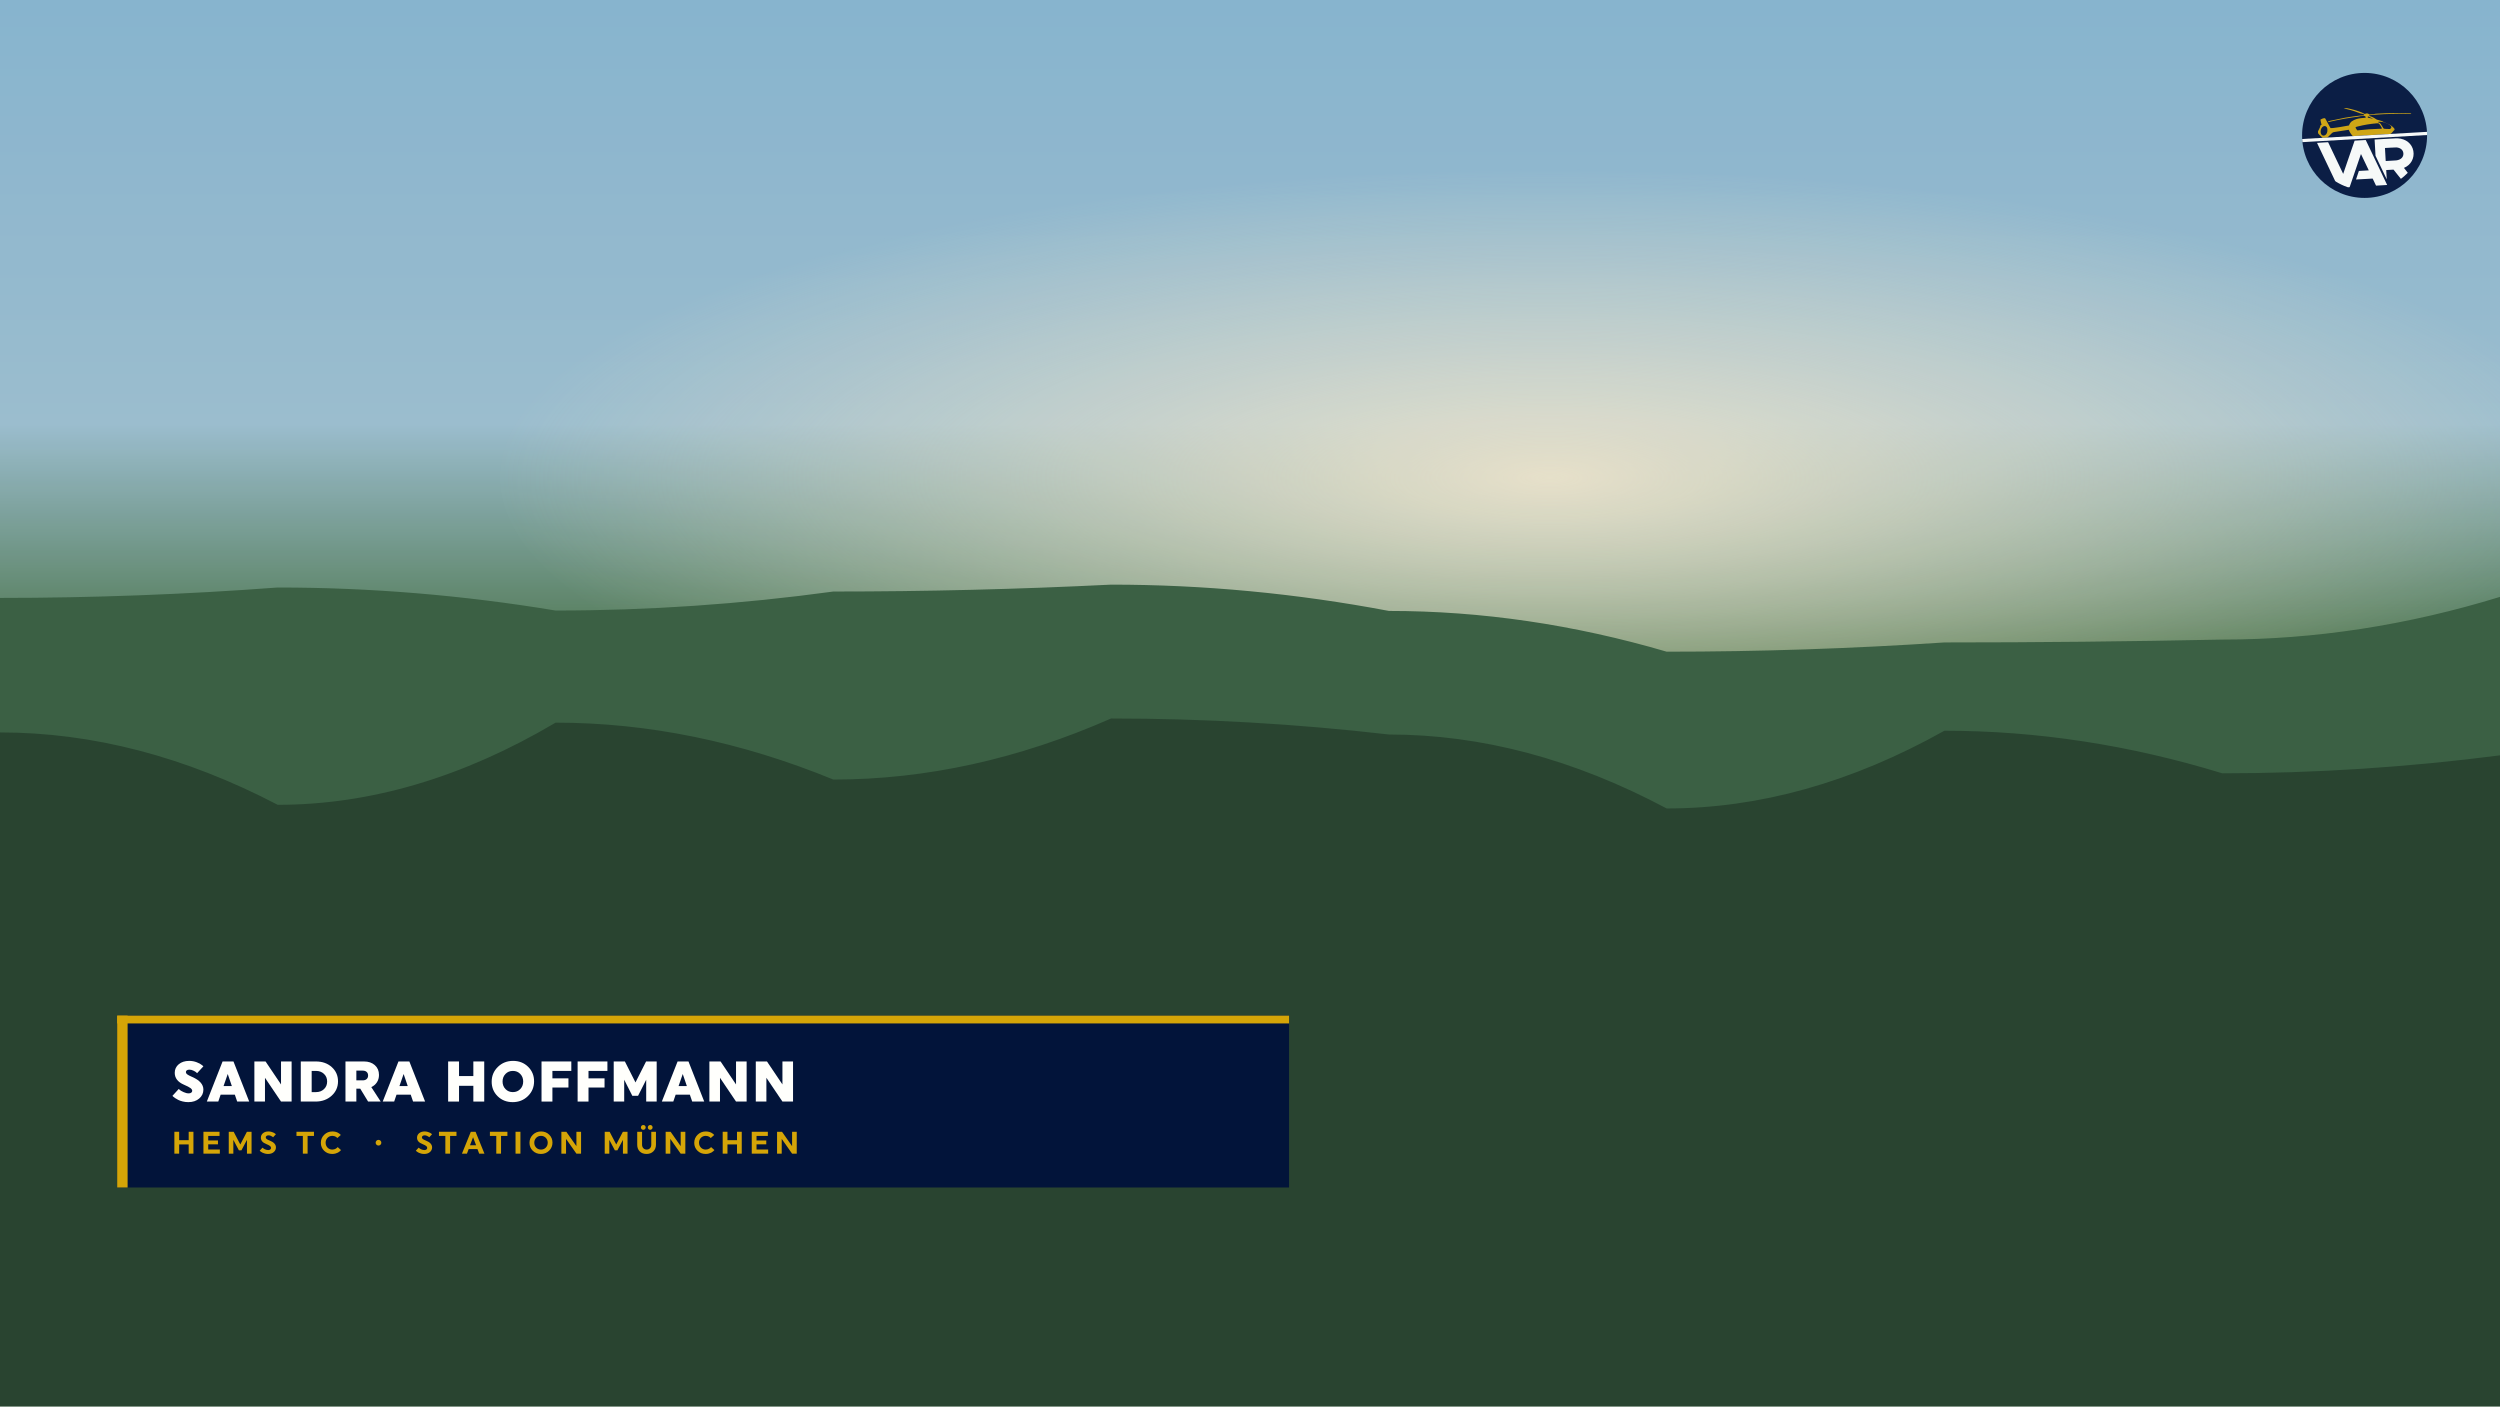
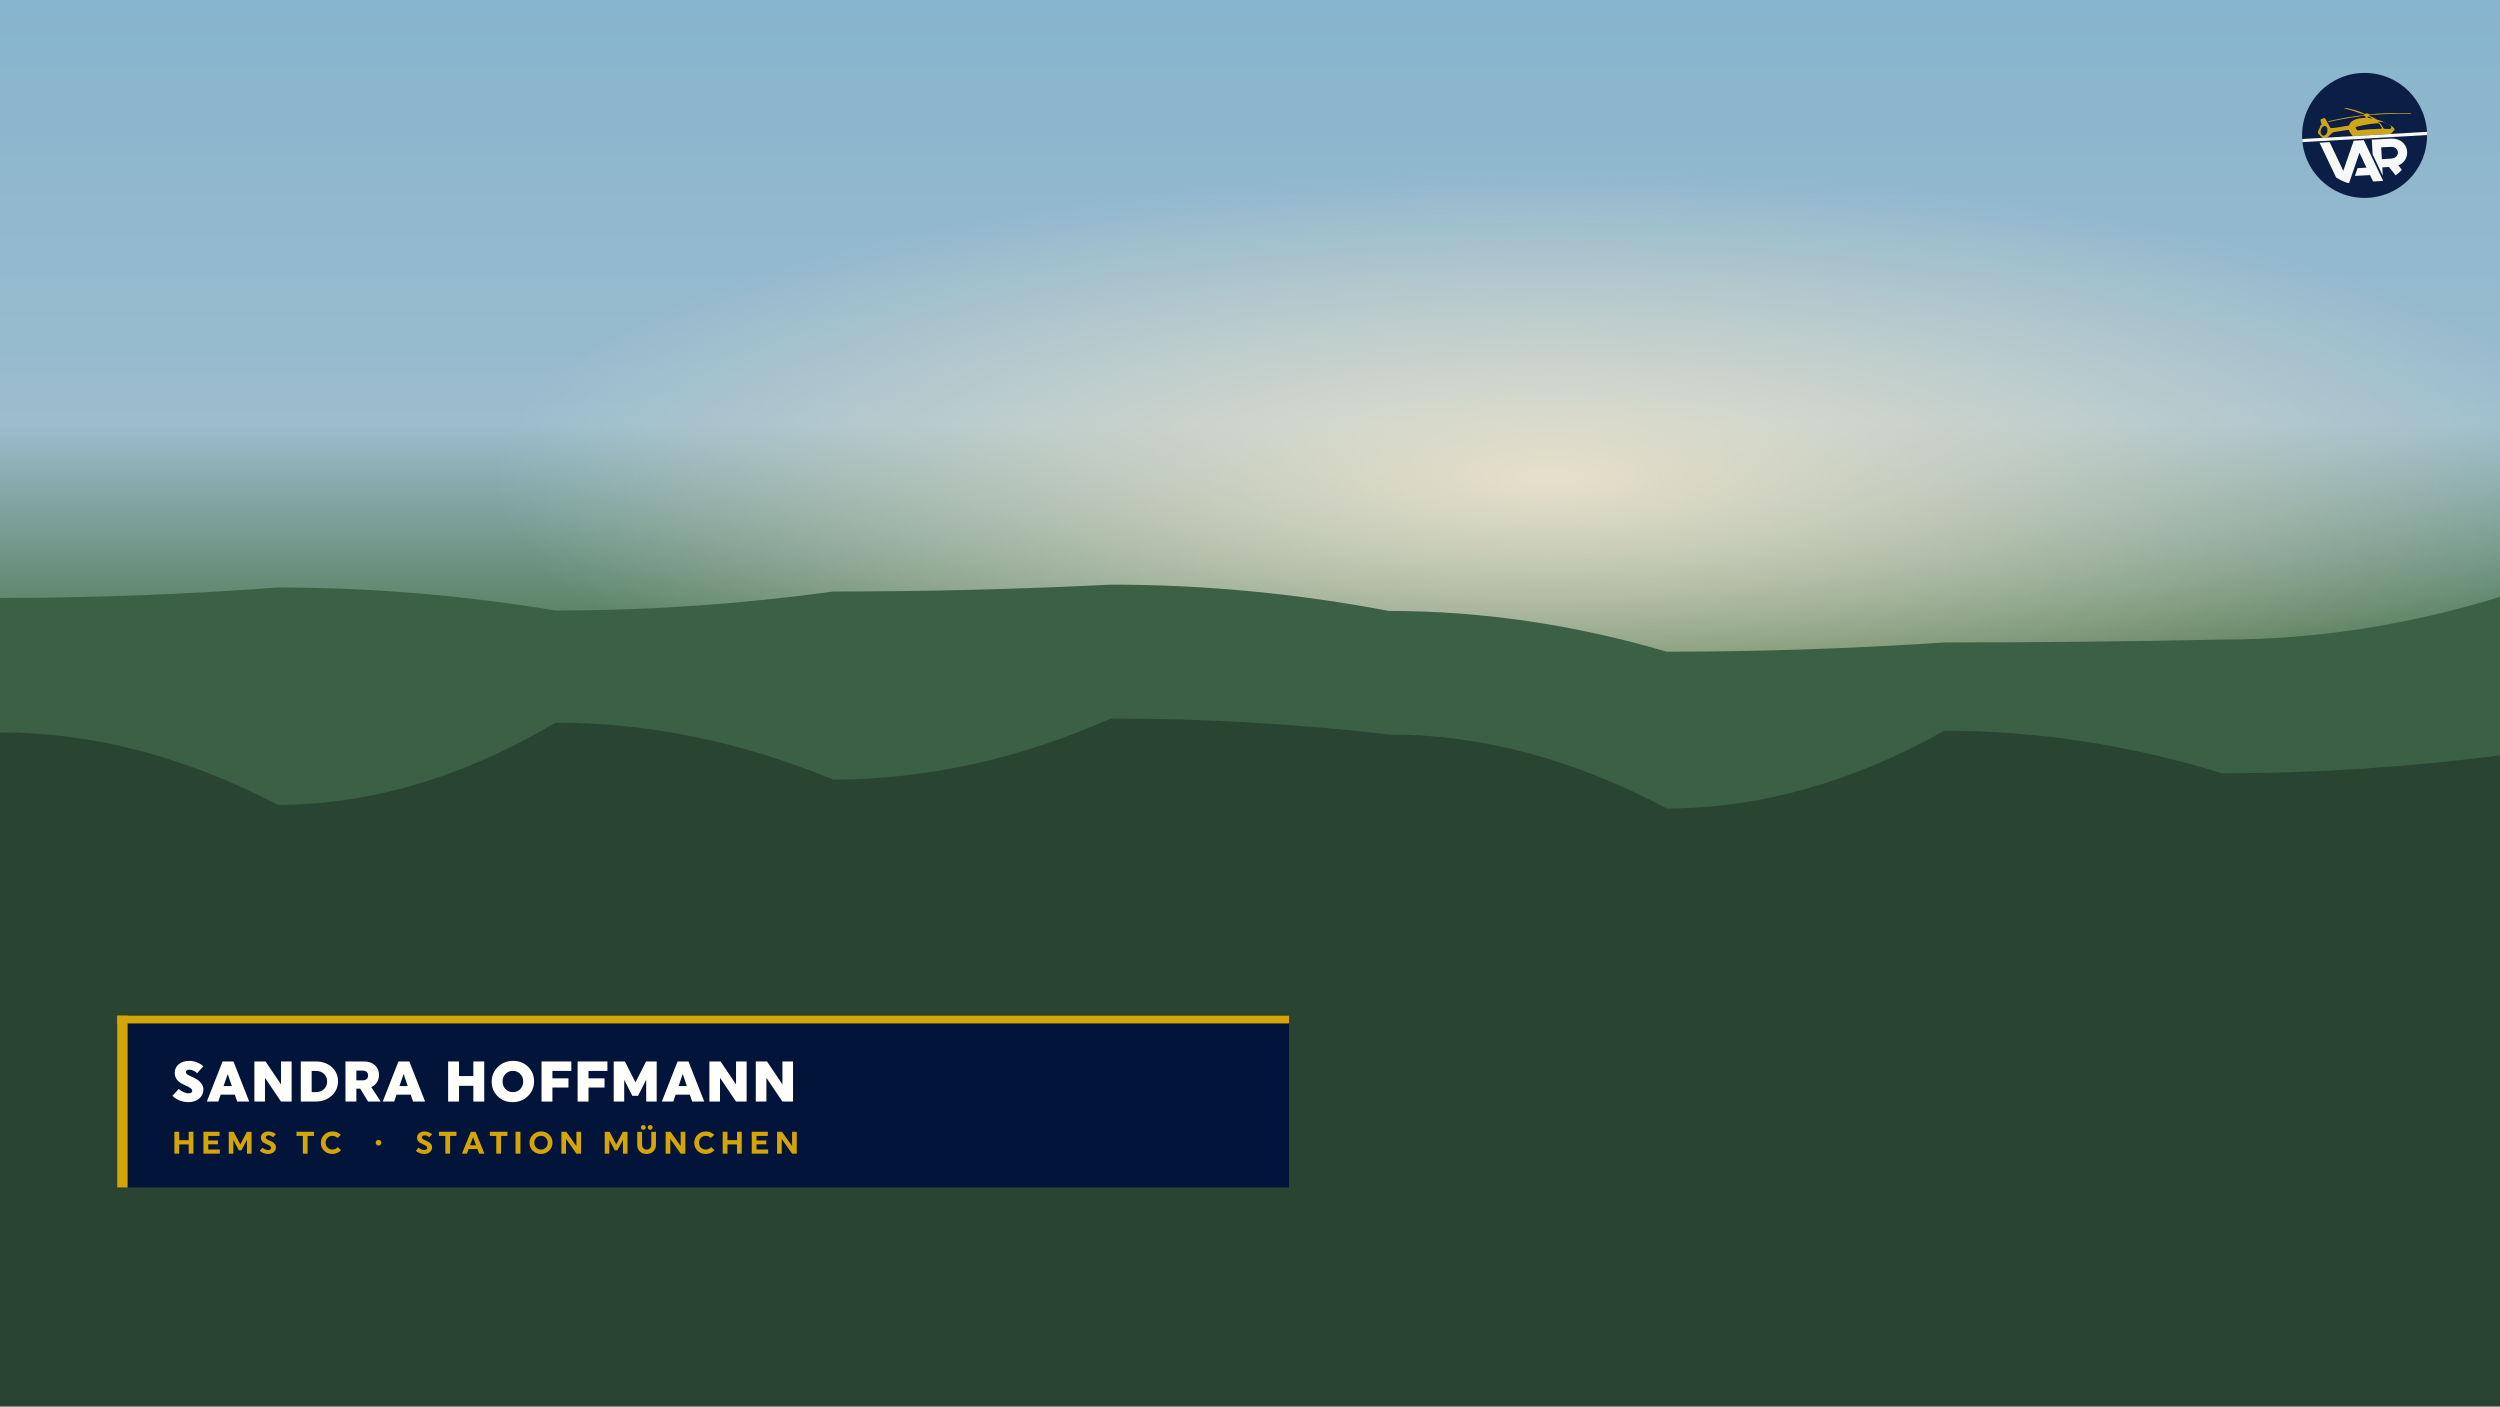
<svg xmlns="http://www.w3.org/2000/svg" viewBox="0 0 1920 1080" width="1920" height="1080">
  <defs>
    <linearGradient id="sc33" x1="0" y1="0" x2="0" y2="1">
      <stop offset="0%" stop-color="#93C3E0" />
      <stop offset="30%" stop-color="#A8CDDF" />
      <stop offset="48%" stop-color="#4E7A4A" />
      <stop offset="74%" stop-color="#335C36" />
      <stop offset="100%" stop-color="#1E3A22" />
    </linearGradient>
    <radialGradient id="sc33s">
      <stop offset="0%" stop-color="#FFF6DC" stop-opacity=".95" />
      <stop offset="100%" stop-color="#FFF6DC" stop-opacity="0" />
    </radialGradient>
  </defs>
  <rect width="1920" height="1080" fill="url(#sc33)" />
  <ellipse cx="1190" cy="367" rx="806" ry="238" fill="url(#sc33s)" />
  <path d="M0,1080 L0,459.2 Q106.7,459.2 213.3,451.2 Q320.0,451.2 426.7,468.9 Q533.3,468.9 640.0,454.3 Q746.7,454.3 853.3,449.0 Q960.0,449.0 1066.7,469.2 Q1173.3,469.2 1280.0,500.5 Q1386.7,500.5 1493.3,493.4 Q1600.0,493.4 1706.7,491.2 Q1813.3,491.2 1920.0,458.4 L1920,1080 Z" fill="#40684A" />
  <path d="M0,1080 L0,562.5 Q106.7,562.5 213.3,618.1 Q320.0,618.1 426.7,555.0 Q533.3,555.0 640.0,598.7 Q746.7,598.7 853.3,551.8 Q960.0,551.8 1066.7,564.1 Q1173.3,564.1 1280.0,620.9 Q1386.7,620.9 1493.3,561.2 Q1600.0,561.2 1706.7,593.9 Q1813.3,593.9 1920.0,580.1 L1920,1080 Z" fill="#2C4A34" />
  <rect width="1920" height="1080" fill="#000" opacity=".08" />
  <rect x="90" y="780" width="900" height="132" fill="#00113A" opacity=".94" />
  <rect x="90" y="780" width="900" height="6" fill="#D5A507" />
  <rect x="90" y="780" width="8" height="132" fill="#D5A507" />
  <g fill="#FFFFFC" transform="translate(132.0,846.0)">
    <path transform="translate(0.00,0) scale(0.044,-0.044)" d="M245.0 517.0Q245.0 493.0 267.0 475.5Q289.0 458.0 356.0 429.0Q550.0 345.0 550.0 208.0Q550.0 115.0 476.5 52.5Q403.0 -10.0 287.0 -10.0Q237.0 -10.0 189.5 1.5Q142.0 13.0 111.0 29.0Q80.0 45.0 56.0 61.0Q32.0 77.0 21.0 88.0L10.0 100.0L120.0 220.0Q129.0 211.0 144.5 198.5Q160.0 186.0 206.0 164.5Q252.0 143.0 295.0 143.0Q321.0 143.0 338.0 155.5Q355.0 168.0 355.0 187.0Q355.0 212.0 325.0 235.0Q295.0 258.0 209.0 295.0Q50.0 364.0 50.0 502.0Q50.0 593.0 120.0 651.5Q190.0 710.0 303.0 710.0Q372.0 710.0 434.0 686.0Q496.0 662.0 523.0 638.0L550.0 615.0L440.0 495.0Q434.0 502.0 422.0 512.5Q410.0 523.0 375.0 540.0Q340.0 557.0 305.0 557.0Q277.0 557.0 261.0 545.5Q245.0 534.0 245.0 517.0Z" />
    <path transform="translate(26.84,0) scale(0.044,-0.044)" d="M465.0 700.0 740.0 0.0H530.0L489.0 120.0H241.0L200.0 0.0H0.0L275.0 700.0ZM437.0 270.0 365.0 481.0 292.0 270.0Z" />
    <path transform="translate(60.28,0) scale(0.044,-0.044)" d="M535.0 0.0 255.0 415.0V0.0H70.0V700.0H265.0L535.0 299.0V700.0H720.0V0.0Z" />
    <path transform="translate(95.92,0) scale(0.044,-0.044)" d="M70.0 0.0V700.0H333.0Q502.0 700.0 611.0 601.5Q720.0 503.0 720.0 353.0Q720.0 203.0 608.0 101.5Q496.0 0.0 327.0 0.0ZM335.0 535.0H260.0V165.0H335.0Q420.0 165.0 475.0 217.0Q530.0 269.0 530.0 350.0Q530.0 431.0 475.0 483.0Q420.0 535.0 335.0 535.0Z" />
    <path transform="translate(130.24,0) scale(0.044,-0.044)" d="M70.0 0.0V700.0H393.0Q510.0 700.0 582.5 635.5Q655.0 571.0 655.0 465.0Q655.0 392.0 619.5 337.0Q584.0 282.0 521.0 252.0L685.0 0.0H465.0L328.0 225.0H260.0V0.0ZM370.0 540.0H260.0V370.0H370.0Q415.0 370.0 440.0 393.0Q465.0 416.0 465.0 455.0Q465.0 494.0 440.0 517.0Q415.0 540.0 370.0 540.0Z" />
    <path transform="translate(161.92,0) scale(0.044,-0.044)" d="M465.0 700.0 740.0 0.0H530.0L489.0 120.0H241.0L200.0 0.0H0.0L275.0 700.0ZM437.0 270.0 365.0 481.0 292.0 270.0Z" />
    <path transform="translate(209.09,0) scale(0.044,-0.044)" d="M510.0 0.0V275.0H260.0V0.0H70.0V700.0H260.0V445.0H510.0V700.0H700.0V0.0Z" />
    <path transform="translate(243.85,0) scale(0.044,-0.044)" d="M144.5 92.5Q40.0 195.0 40.0 347.0Q40.0 499.0 147.5 604.5Q255.0 710.0 413.0 710.0Q571.0 710.0 675.5 607.5Q780.0 505.0 780.0 353.0Q780.0 201.0 672.5 95.5Q565.0 -10.0 407.0 -10.0Q249.0 -10.0 144.5 92.5ZM281.0 482.0Q230.0 429.0 230.0 350.0Q230.0 271.0 281.0 218.0Q332.0 165.0 410.0 165.0Q488.0 165.0 539.0 218.0Q590.0 271.0 590.0 350.0Q590.0 429.0 539.0 482.0Q488.0 535.0 410.0 535.0Q332.0 535.0 281.0 482.0Z" />
    <path transform="translate(280.81,0) scale(0.044,-0.044)" d="M540.0 245.0H260.0V0.0H70.0V700.0H590.0V535.0H260.0V405.0H540.0Z" />
    <path transform="translate(308.53,0) scale(0.044,-0.044)" d="M540.0 245.0H260.0V0.0H70.0V700.0H590.0V535.0H260.0V405.0H540.0Z" />
    <path transform="translate(336.25,0) scale(0.044,-0.044)" d="M395.0 100.0 253.0 381.0V0.0H70.0V700.0H265.0L450.0 334.0L635.0 700.0H820.0V0.0H637.0V381.0L495.0 100.0Z" />
    <path transform="translate(376.29,0) scale(0.044,-0.044)" d="M465.0 700.0 740.0 0.0H530.0L489.0 120.0H241.0L200.0 0.0H0.0L275.0 700.0ZM437.0 270.0 365.0 481.0 292.0 270.0Z" />
    <path transform="translate(409.73,0) scale(0.044,-0.044)" d="M535.0 0.0 255.0 415.0V0.0H70.0V700.0H265.0L535.0 299.0V700.0H720.0V0.0Z" />
    <path transform="translate(445.37,0) scale(0.044,-0.044)" d="M535.0 0.0 255.0 415.0V0.0H70.0V700.0H265.0L535.0 299.0V700.0H720.0V0.0Z" />
  </g>
  <g fill="#D5A507" transform="translate(132.0,886.0)">
    <path transform="translate(0.00,0) scale(0.024,-0.024)" d="M538.0 0.0V295.0H233.0V0.0H80.0V700.0H233.0V431.0H538.0V700.0H690.0V0.0Z" />
    <path transform="translate(22.32,0) scale(0.024,-0.024)" d="M605.0 0.0H80.0V700.0H595.0V567.0H233.0V422.0H545.0V298.0H233.0V132.0H605.0Z" />
    <path transform="translate(41.76,0) scale(0.024,-0.024)" d="M405.0 105.0 227.0 441.0V0.0H80.0V700.0H237.0L449.0 294.0L661.0 700.0H810.0V0.0H663.0V441.0L485.0 105.0Z" />
    <path transform="translate(66.96,0) scale(0.024,-0.024)" d="M340.0 419.0Q540.0 341.0 540.0 200.0Q540.0 110.0 470.0 50.0Q400.0 -10.0 287.0 -10.0Q238.0 -10.0 192.5 1.0Q147.0 12.0 117.0 27.0Q87.0 42.0 64.0 57.5Q41.0 73.0 30.0 84.0L20.0 95.0L110.0 192.0Q113.0 189.0 119.0 183.5Q125.0 178.0 144.0 164.5Q163.0 151.0 183.5 141.0Q204.0 131.0 234.5 122.5Q265.0 114.0 295.0 114.0Q334.0 114.0 359.0 133.5Q384.0 153.0 384.0 183.0Q384.0 218.0 350.0 245.5Q316.0 273.0 225.0 310.0Q58.0 375.0 58.0 511.0Q58.0 598.0 125.0 654.0Q192.0 710.0 301.0 710.0Q344.0 710.0 384.0 700.5Q424.0 691.0 450.5 678.0Q477.0 665.0 498.0 652.0Q519.0 639.0 528.0 630.0L538.0 620.0L448.0 523.0Q441.0 530.0 429.0 540.5Q417.0 551.0 379.5 568.5Q342.0 586.0 303.0 586.0Q261.0 586.0 237.5 567.0Q214.0 548.0 214.0 523.0Q214.0 492.0 240.5 469.5Q267.0 447.0 340.0 419.0Z" />
    <path transform="translate(95.33,0) scale(0.024,-0.024)" d="M575.0 567.0H371.0V0.0H219.0V567.0H15.0V700.0H575.0Z" />
    <path transform="translate(113.33,0) scale(0.024,-0.024)" d="M415.0 710.0Q467.0 710.0 513.5 698.5Q560.0 687.0 590.0 670.5Q620.0 654.0 642.0 637.0Q664.0 620.0 674.0 608.0L684.0 597.0L572.0 499.0Q570.0 502.0 566.0 506.5Q562.0 511.0 547.0 523.0Q532.0 535.0 515.5 544.5Q499.0 554.0 471.0 561.5Q443.0 569.0 413.0 569.0Q320.0 569.0 259.0 506.0Q198.0 443.0 198.0 350.0Q198.0 256.0 259.0 193.0Q320.0 130.0 413.0 130.0Q445.0 130.0 474.0 138.5Q503.0 147.0 522.0 158.5Q541.0 170.0 555.0 182.0Q569.0 194.0 576.0 202.0L582.0 211.0L690.0 115.0Q686.0 110.0 679.0 101.5Q672.0 93.0 647.0 71.5Q622.0 50.0 592.0 33.5Q562.0 17.0 513.0 3.5Q464.0 -10.0 410.0 -10.0Q254.0 -10.0 149.5 92.5Q45.0 195.0 45.0 347.0Q45.0 499.0 152.0 604.5Q259.0 710.0 415.0 710.0Z" />
    <path transform="translate(155.30,0) scale(0.024,-0.024)" d="M141.0 441.0Q178.0 441.0 205.0 414.5Q232.0 388.0 232.0 350.0Q232.0 312.0 205.5 285.5Q179.0 259.0 141.0 259.0Q103.0 259.0 76.5 285.5Q50.0 312.0 50.0 350.0Q50.0 388.0 76.5 414.5Q103.0 441.0 141.0 441.0Z" />
    <path transform="translate(186.89,0) scale(0.024,-0.024)" d="M340.0 419.0Q540.0 341.0 540.0 200.0Q540.0 110.0 470.0 50.0Q400.0 -10.0 287.0 -10.0Q238.0 -10.0 192.5 1.0Q147.0 12.0 117.0 27.0Q87.0 42.0 64.0 57.5Q41.0 73.0 30.0 84.0L20.0 95.0L110.0 192.0Q113.0 189.0 119.0 183.5Q125.0 178.0 144.0 164.5Q163.0 151.0 183.5 141.0Q204.0 131.0 234.5 122.5Q265.0 114.0 295.0 114.0Q334.0 114.0 359.0 133.5Q384.0 153.0 384.0 183.0Q384.0 218.0 350.0 245.5Q316.0 273.0 225.0 310.0Q58.0 375.0 58.0 511.0Q58.0 598.0 125.0 654.0Q192.0 710.0 301.0 710.0Q344.0 710.0 384.0 700.5Q424.0 691.0 450.5 678.0Q477.0 665.0 498.0 652.0Q519.0 639.0 528.0 630.0L538.0 620.0L448.0 523.0Q441.0 530.0 429.0 540.5Q417.0 551.0 379.5 568.5Q342.0 586.0 303.0 586.0Q261.0 586.0 237.5 567.0Q214.0 548.0 214.0 523.0Q214.0 492.0 240.5 469.5Q267.0 447.0 340.0 419.0Z" />
    <path transform="translate(204.77,0) scale(0.024,-0.024)" d="M575.0 567.0H371.0V0.0H219.0V567.0H15.0V700.0H575.0Z" />
    <path transform="translate(222.77,0) scale(0.024,-0.024)" d="M356.0 525.0 258.0 268.0H453.0ZM436.0 700.0 720.0 0.0H552.0L496.0 147.0H216.0L160.0 0.0H0.0L284.0 700.0Z" />
    <path transform="translate(243.89,0) scale(0.024,-0.024)" d="M575.0 567.0H371.0V0.0H219.0V567.0H15.0V700.0H575.0Z" />
    <path transform="translate(261.89,0) scale(0.024,-0.024)" d="M85.0 0.0V700.0H242.0V0.0Z" />
    <path transform="translate(273.58,0) scale(0.024,-0.024)" d="M413.0 130.0Q505.0 130.0 566.5 193.0Q628.0 256.0 628.0 350.0Q628.0 443.0 566.5 506.0Q505.0 569.0 413.0 569.0Q320.0 569.0 259.0 506.0Q198.0 443.0 198.0 350.0Q198.0 256.0 259.0 193.0Q320.0 130.0 413.0 130.0ZM152.0 604.5Q259.0 710.0 415.0 710.0Q571.0 710.0 675.5 607.0Q780.0 504.0 780.0 352.0Q780.0 200.0 673.0 95.0Q566.0 -10.0 410.0 -10.0Q254.0 -10.0 149.5 92.5Q45.0 195.0 45.0 347.0Q45.0 499.0 152.0 604.5Z" />
    <path transform="translate(297.22,0) scale(0.024,-0.024)" d="M561.0 0.0 229.0 472.0V0.0H80.0V700.0H238.0L561.0 240.0V700.0H710.0V0.0Z" />
    <path transform="translate(330.50,0) scale(0.024,-0.024)" d="M405.0 105.0 227.0 441.0V0.0H80.0V700.0H237.0L449.0 294.0L661.0 700.0H810.0V0.0H663.0V441.0L485.0 105.0Z" />
    <path transform="translate(355.70,0) scale(0.024,-0.024)" d="M520.0 700.0H670.0V290.0Q670.0 156.0 586.0 73.0Q502.0 -10.0 368.0 -10.0Q233.0 -10.0 151.5 70.5Q70.0 151.0 70.0 285.0V700.0H225.0V290.0Q225.0 218.0 266.0 174.0Q307.0 130.0 373.0 130.0Q439.0 130.0 479.5 174.0Q520.0 218.0 520.0 290.0ZM562.0 840.0Q562.0 808.0 539.5 785.5Q517.0 763.0 485.0 763.0Q452.0 763.0 430.5 784.5Q409.0 806.0 409.0 839.0Q409.0 872.0 431.0 894.0Q453.0 916.0 486.0 916.0Q519.0 916.0 540.5 894.5Q562.0 873.0 562.0 840.0ZM341.0 840.0Q341.0 808.0 318.5 785.5Q296.0 763.0 264.0 763.0Q231.0 763.0 209.5 784.5Q188.0 806.0 188.0 839.0Q188.0 872.0 210.0 894.0Q232.0 916.0 265.0 916.0Q298.0 916.0 319.5 894.5Q341.0 873.0 341.0 840.0Z" />
    <path transform="translate(377.30,0) scale(0.024,-0.024)" d="M561.0 0.0 229.0 472.0V0.0H80.0V700.0H238.0L561.0 240.0V700.0H710.0V0.0Z" />
    <path transform="translate(400.10,0) scale(0.024,-0.024)" d="M415.0 710.0Q467.0 710.0 513.5 698.5Q560.0 687.0 590.0 670.5Q620.0 654.0 642.0 637.0Q664.0 620.0 674.0 608.0L684.0 597.0L572.0 499.0Q570.0 502.0 566.0 506.5Q562.0 511.0 547.0 523.0Q532.0 535.0 515.5 544.5Q499.0 554.0 471.0 561.5Q443.0 569.0 413.0 569.0Q320.0 569.0 259.0 506.0Q198.0 443.0 198.0 350.0Q198.0 256.0 259.0 193.0Q320.0 130.0 413.0 130.0Q445.0 130.0 474.0 138.5Q503.0 147.0 522.0 158.5Q541.0 170.0 555.0 182.0Q569.0 194.0 576.0 202.0L582.0 211.0L690.0 115.0Q686.0 110.0 679.0 101.5Q672.0 93.0 647.0 71.5Q622.0 50.0 592.0 33.5Q562.0 17.0 513.0 3.5Q464.0 -10.0 410.0 -10.0Q254.0 -10.0 149.5 92.5Q45.0 195.0 45.0 347.0Q45.0 499.0 152.0 604.5Q259.0 710.0 415.0 710.0Z" />
    <path transform="translate(421.10,0) scale(0.024,-0.024)" d="M538.0 0.0V295.0H233.0V0.0H80.0V700.0H233.0V431.0H538.0V700.0H690.0V0.0Z" />
    <path transform="translate(443.42,0) scale(0.024,-0.024)" d="M605.0 0.0H80.0V700.0H595.0V567.0H233.0V422.0H545.0V298.0H233.0V132.0H605.0Z" />
    <path transform="translate(462.86,0) scale(0.024,-0.024)" d="M561.0 0.0 229.0 472.0V0.0H80.0V700.0H238.0L561.0 240.0V700.0H710.0V0.0Z" />
  </g>
  <g opacity=".92">
    <g transform="translate(1768,56) scale(0.1875)">
      <defs>
        <clipPath id="n1b34">
          <circle cx="256" cy="256" r="256" />
        </clipPath>
      </defs>
      <g clip-path="url(#n1b34)">
        <circle cx="256" cy="256" r="256" fill="#00113A" />
        <g fill="#D5A507" transform="translate(65.00,144.25) scale(0.382)">
          <path d="M35.7 305.27C27.86 297.99 20 290.67 18.23 289.02C12.94 284.07 7.26 277.76 2.59 271.63C1.3 269.94 1.3 269.94 0.67 259.67C0.04 249.4 0.04 249.4 3.21 243.43C17.85 215.93 25.31 198.26 26.9 187.33C27.45 183.58 26.65 184.36 34.25 180.13C39.92 176.97 39.91 176.98 39.91 175.49C39.91 173.85 39.02 172.61 37.83 172.6C37.11 172.6 37.81 175.22 31.69 149.81C26.64 128.87 26.11 126.2 26.67 124.15C27.12 122.49 32.62 119.37 41.13 115.95C46.53 113.78 47.49 113.3 48.58 112.26C50.67 110.26 58.97 108.69 71.24 107.99C77.19 107.64 74.98 104.81 89.29 131.15C96.15 143.79 105.73 161.29 110.57 170.04C115.41 178.79 120.75 188.62 122.44 191.88C129.48 205.52 134.23 213.21 136.29 214.34C139.72 216.22 170.18 212.83 229.23 204.01C250.02 200.91 306.75 190.88 330.23 186.17C332.66 185.68 332.66 185.68 333.54 183.12C338.5 168.63 350.1 151.3 360.17 143.32C372.8 133.3 397.13 121.34 414.41 116.63C435.84 110.79 444.66 109.17 464.81 107.34C479.81 105.98 511.76 102.62 512.05 102.38C512.08 102.36 511.65 99.49 511.1 96.01C510.1 89.68 510.1 89.68 506.87 88.58C502.65 87.13 501 86.26 499.45 84.67C498.18 83.37 498.18 83.37 487.88 83.75C459.05 84.82 451.08 85.73 441.9 89.01C435.4 91.33 435.45 91.31 428.8 91.97C362.81 98.45 214.12 125.11 126.21 146.21C111.13 149.83 109.91 149.82 109.35 146.09C108.62 141.18 110.96 140.04 130.7 135.68C199.78 120.43 262.82 107.4 294.63 101.81C336.98 94.36 431.41 81.22 452.54 79.84C455.13 79.67 462.05 79.18 467.91 78.75C473.77 78.33 480.74 77.91 483.41 77.82C496.02 77.41 495.76 77.44 495.55 76.49C495.44 76.03 495.28 74.08 495.18 72.17C495.01 68.69 495.01 68.69 493.75 68.38C493.06 68.2 491.24 67.34 489.71 66.47C482.4 62.32 482.87 62.48 475.05 61.23C461.69 59.09 454.17 57.41 449.82 55.59C448.42 55 444.91 53.47 442.02 52.19C431.61 47.57 418.28 42.66 392.8 34.08C364.87 24.67 339.59 17.5 311.76 11.09C299.95 8.37 299.99 8.38 290.21 6.6C279.38 4.63 274.04 3.36 274.55 2.87C275.14 2.3 289.73 0.65 297.88 0.23C311.16 -0.46 311.55 -0.4 341.15 6.74C389.7 18.46 402.15 22.04 437.97 34.58C462.99 43.33 472.02 47.05 486.52 54.55C489.7 56.2 494.13 58.47 496.36 59.59C498.58 60.72 500.74 61.86 501.14 62.13C501.87 62.62 501.89 62.62 504.82 61.38C519.4 55.23 529.43 55.03 540.79 60.69C546.35 63.46 548.17 64.78 548.98 66.6C549.58 67.97 555.31 67.94 575.92 66.45C598.39 64.83 598.39 64.83 607.34 62.29C614.29 60.32 614.14 60.33 639.56 58.79C703.41 54.93 756.26 53.13 806.36 53.13C858.12 53.13 977.54 55.09 996.82 56.26C1000.43 56.48 1001.17 58.14 998.71 60.49C995.29 63.76 991.43 63.94 948.73 62.85C873.08 60.91 856.08 60.83 788.97 62.17C722.22 63.5 694.67 64.8 620.01 70.11C613.86 70.55 607 70.98 604.77 71.07C591.89 71.59 573.5 73.35 567.47 74.64C561.97 75.82 561.32 75.9 556.36 76.04C551.11 76.19 551.11 76.19 550.94 78.75C550.84 80.16 550.57 81.77 550.34 82.33C550.01 83.11 549.99 83.38 550.24 83.47C550.42 83.53 553.42 84.55 556.9 85.72C560.39 86.9 566.25 88.96 569.93 90.32C573.61 91.67 576.74 92.77 576.89 92.77C580.14 92.77 614.7 111.79 625.81 119.69C630.93 123.34 630.93 123.34 636.87 124.75C672.02 133.12 689.95 139.38 701.29 147.24C705.18 149.93 705.18 149.93 720.24 155.31C752.95 166.98 765.35 173.35 790.99 191.66C799.5 197.73 816.67 214.97 819.64 220.42C823.42 227.36 820.75 237.21 814.42 239.63C811.9 240.59 812.26 240.2 804.25 250.61C795.46 262.02 780.6 276.24 776.87 276.82C775.66 277 373.53 299.94 373.25 299.84C371.87 299.33 359.32 284.34 355.46 278.59C344.66 262.51 338.75 252.16 334.39 241.69C332.21 236.45 330.36 232.1 330.28 232.02C329.97 231.71 213.68 249.73 187.97 254.08C164.08 258.12 163.13 258.35 158.5 261.43C151.54 266.06 146.73 270.44 129.11 288.18C98.73 318.77 105.03 315.29 77.25 316.85C63.91 317.61 52.31 318.29 51.48 318.37C49.96 318.52 49.96 318.52 35.7 305.27ZM65.16 294.35C83.73 291.12 97.51 273.39 100.91 248.38C101.38 244.97 101.37 230.17 100.9 226C99.56 213.99 98.8 211.61 94.02 204.55C76.64 178.83 40.43 194.92 31.18 232.47C22.2 268.91 38.7 298.96 65.16 294.35ZM426.51 238.42C508.82 228.76 585.47 223.14 652.64 221.81C692.24 221.03 690.56 222.48 677.71 200.11C656.08 162.43 653.86 160.82 626.75 163.14C557.73 169.02 495.94 179.34 427.86 196.36C408.78 201.13 406.7 201.91 404.56 205.13C401.84 209.25 402.31 210.47 412.79 226.27C421.54 239.45 421.09 239.05 426.51 238.42ZM771.34 224.12C780.47 221.3 789.76 206.88 786.96 199.86C783.31 190.7 764.16 174.62 748.38 167.48C741.64 164.43 718.63 155.97 707.64 152.51C687.74 146.23 651.12 143.59 643.34 147.88C640.63 149.37 642.43 150.74 649.96 152.91C662.3 156.47 670.56 163.87 679.03 178.98C687.23 193.6 699.29 212.89 702.16 215.99C707.1 221.32 707.66 221.47 727.59 222.62C764.71 224.76 768.81 224.9 771.34 224.12ZM591.15 114.24C591.15 114.08 588 112.11 584.82 110.28C578.3 106.55 556.35 96.34 545.07 91.8C543.08 91 540.82 89.97 540.03 89.52C537.82 88.26 535.19 88.74 534.96 90.44C534.72 92.22 534.14 101.92 534.27 102.04C534.33 102.09 541.55 103.67 550.3 105.55C559.05 107.43 571.61 110.17 578.21 111.63C589.8 114.19 591.15 114.47 591.15 114.24Z" fill-rule="evenodd" />
        </g>
        <g transform="translate(256,256) rotate(-3.275)">
          <rect x="-614.4" y="0" width="1228.8" height="13" fill="#FFFFFC" />
        </g>
        <g transform="rotate(-3.275 256 256)">
          <defs>
            <clipPath id="wc1b34">
              <circle cx="256" cy="256" r="249.00" />
            </clipPath>
          </defs>
          <g clip-path="url(#wc1b34)">
-             <g fill="#FFFFFC" transform="translate(59.73,275.00) scale(0.39253)">
+             <g fill="#FFFFFC" transform="translate(70.26,275.00) scale(0.35591)">
              <path d="M289.74 479.69C249.1 462.82 211.02 441.92 174.82 416.64C167.25 411.34 167.25 411.34 166.37 409.23C162.93 400.93 0.18 1.51 0.07 1.11C-0.06 0.62 2.84 0.59 58.01 0.59L116.09 0.59L185.06 170.03C222.99 263.22 254.1 339.51 254.19 339.56C254.28 339.61 285.4 263.37 323.34 170.12C384.28 20.39 392.41 0.59 392.96 0.59C393.29 0.59 393.7 0.46 393.87 0.29C394.06 0.1 413.57 0.02 451.79 0.07L509.42 0.15L544.76 86.85C564.2 134.53 608.31 242.75 642.78 327.34C677.26 411.92 705.52 481.23 705.59 481.35C705.67 481.47 679.54 481.57 647.54 481.57L589.35 481.57L573.97 443.75L558.58 405.93L471.57 405.85C423.71 405.81 384.55 405.68 384.54 405.56C384.54 405.44 392.39 385.74 402 361.78L419.45 318.23L471.2 318.41C515.7 318.56 522.93 318.53 522.79 318.17C522.7 317.94 506.67 278.74 487.17 231.05C467.67 183.37 451.59 144.02 451.43 143.62C451.18 142.97 450.83 143.66 448.49 149.51C443.95 160.87 401.02 266.69 388.38 297.7C381.77 313.92 368.25 347.1 358.35 371.42C348.45 395.75 334.26 430.59 326.81 448.84L313.26 482.01L304.45 482.08C295.64 482.14 295.64 482.14 289.74 479.69ZM816.71 375.56L781.33 325.28L743.07 325.27L704.81 325.27L704.73 373.84L704.66 422.41L653.27 296.34L601.89 170.27L601.89 85.28L601.89 0.29L714.76 0.3C833.83 0.3 832.21 0.29 844 1.6C928.95 11.07 989.75 66.44 998.79 142.58C1007.87 219.03 965.21 287.28 892.44 312.78C891.58 313.08 890.89 313.43 890.89 313.56C890.89 313.69 899.25 325.68 909.48 340.21C925.33 362.72 928.01 366.68 927.69 367.07C925.15 370.14 900.18 391.1 887.5 400.82C876.27 409.42 854.38 424.97 852.46 425.7C852.24 425.79 838.37 406.35 816.71 375.56ZM814.95 230.6C864.01 227.69 894.92 200 893.44 160.28C892.13 125.15 865.53 100.73 822.91 95.56C816.39 94.77 809.35 94.67 758.26 94.67L704.81 94.66L704.81 162.78L704.81 230.91L757.37 230.9C789.22 230.9 811.91 230.78 814.95 230.6Z" fill-rule="evenodd" />
            </g>
          </g>
        </g>
      </g>
    </g>
  </g>
</svg>
